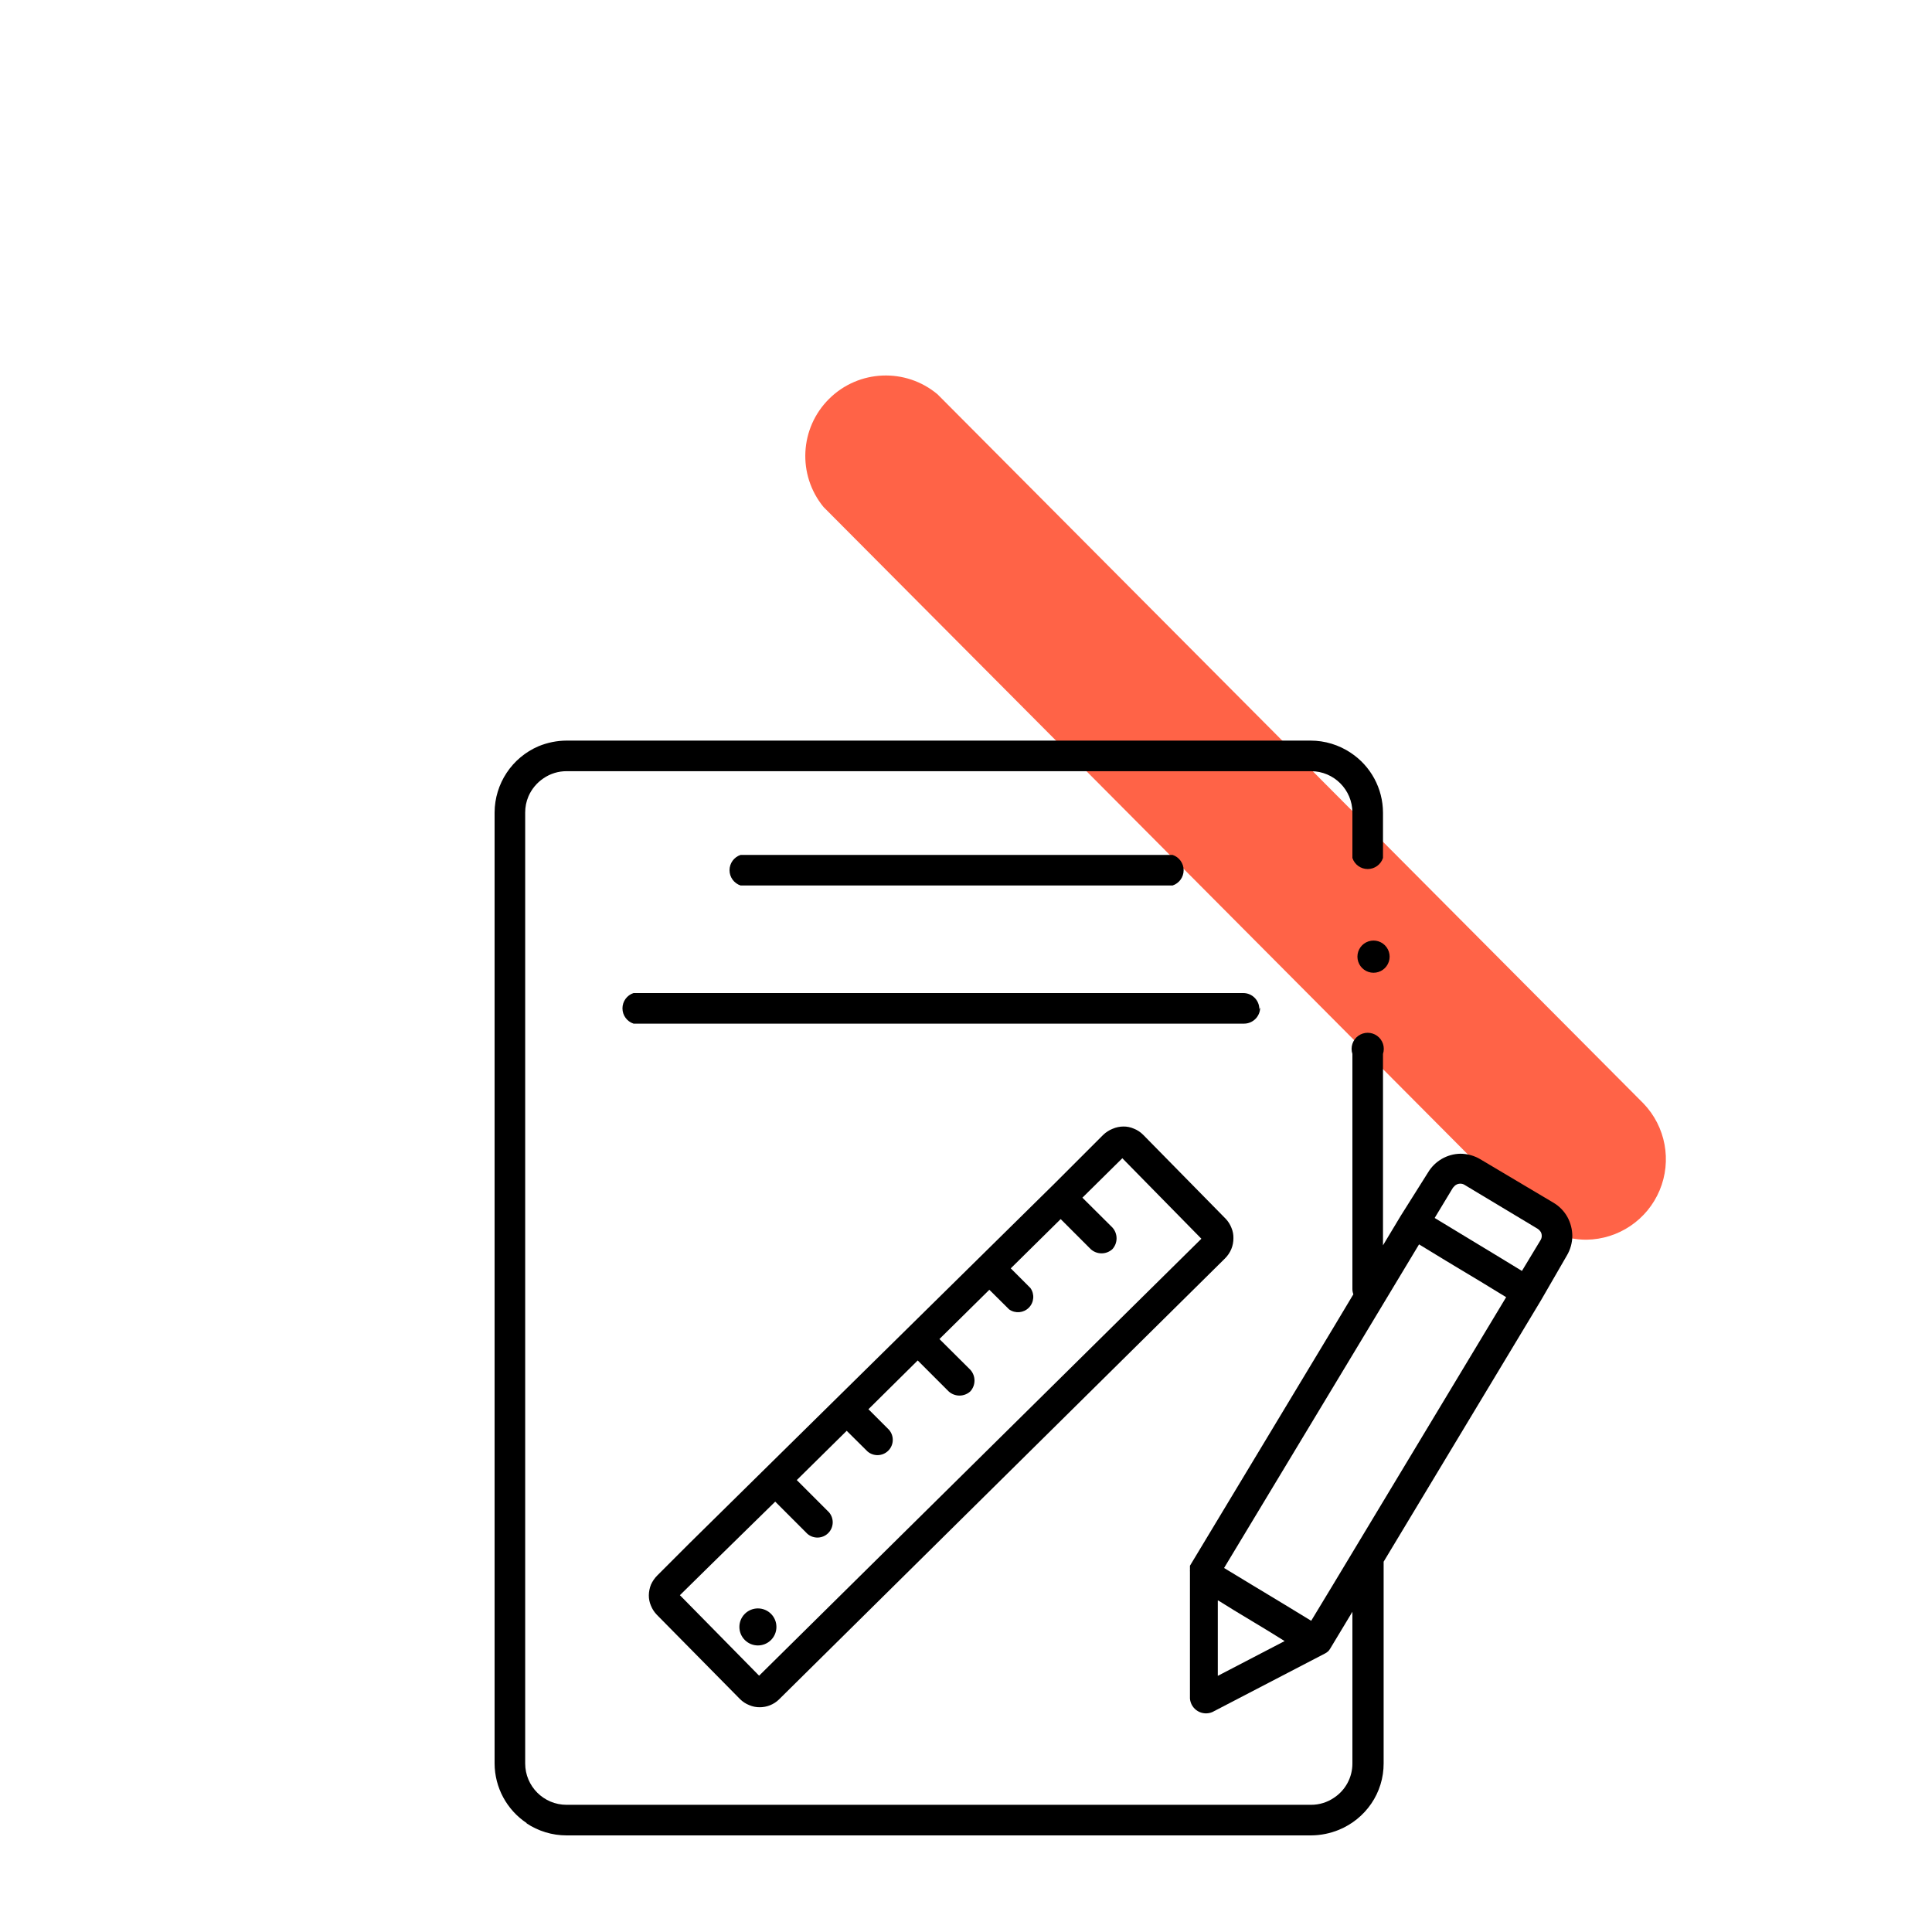
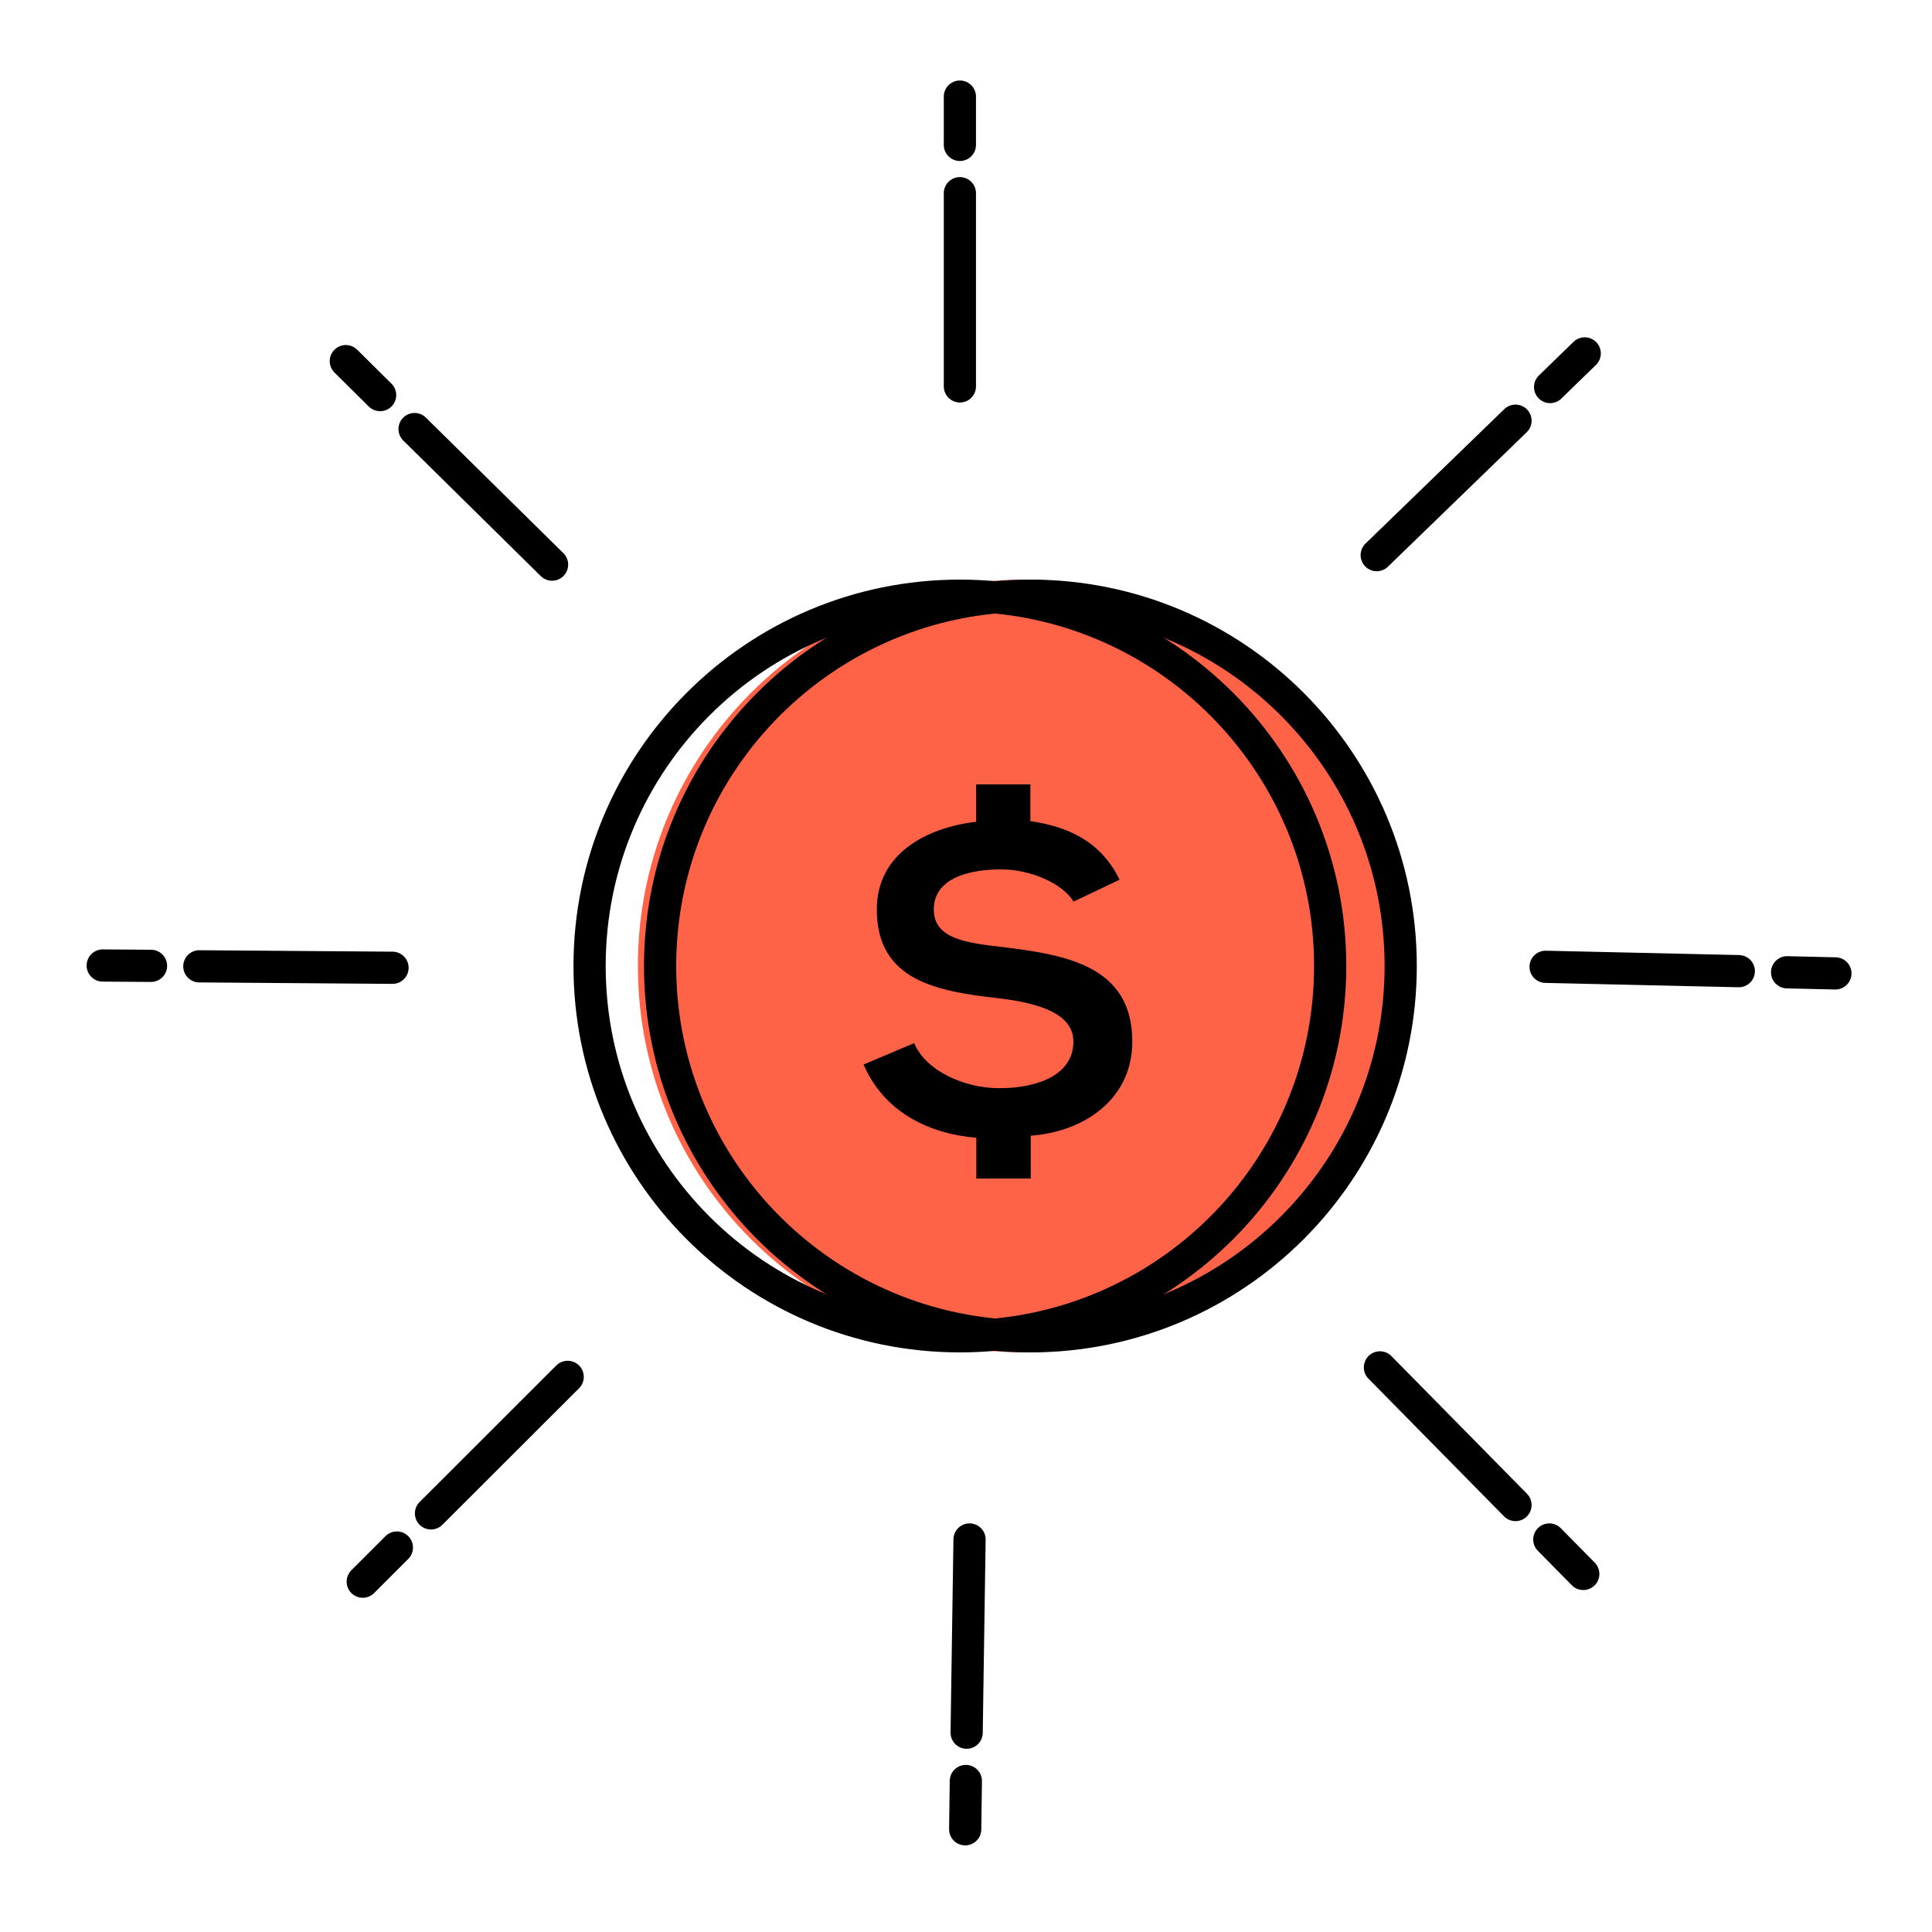
<svg xmlns="http://www.w3.org/2000/svg" viewBox="0 0 120 120">
-   <path d="M98.54,77A5,5,0,0,1,95,75.55L51.15,31.49a5,5,0,0,1,7.08-7l43.85,44.05A5,5,0,0,1,98.54,77Z" style="fill:tomato" />
-   <path d="M78.22,62.68a1,1,0,0,0-1-1H39.35a1,1,0,0,0,0,1.9H77.27a1,1,0,0,0,1-1Z" />
-   <path d="M81.44,100.67l-1.64-1-2.12-1.28h0l-1.65-1,8.39-13.92,3.72-6.18,1.64,1h0l2.13,1.28h0l1.64,1L82.79,98.44l-1.35,2.23Zm-5.77-1.26,1,.62h0l2.12,1.28,1,.62-4.15,2.16,0-4.68Zm14.6-25.65h0a.47.47,0,0,1,.19-.18.5.5,0,0,1,.24-.06.48.48,0,0,1,.26.07h0l4.56,2.74a.65.65,0,0,1,.18.19.5.5,0,0,1,.06.24.48.48,0,0,1-.07.26h0l-1.16,1.92-1.64-1h0l-2.13-1.29h0l-1.65-1,1.16-1.92ZM32.69,113.24a4.49,4.49,0,0,0,2.5.76H81.43a4.62,4.62,0,0,0,1.74-.35,4.5,4.5,0,0,0,2-1.62,4.4,4.4,0,0,0,.77-2.5V97l9.77-16.23h0L97.31,78a2.43,2.43,0,0,0,.35-1.24,2.5,2.5,0,0,0-.3-1.16,2.37,2.37,0,0,0-.86-.89h0L91.94,72h0a2.44,2.44,0,0,0-1.24-.34,2.39,2.39,0,0,0-2,1.16h0L87,75.52h0l-1.1,1.83V65.46a1,1,0,1,0-1.9,0V80.05a.93.93,0,0,0,.06.34l-1.27,2.12L73.91,97.25h0l0,0v0a.59.59,0,0,0,0,.08v0l0,.08v0a.43.43,0,0,0,0,.11v0a.34.34,0,0,0,0,.1h0l0,7.88a1,1,0,0,0,1.39.84l7-3.64h0l.1-.06h0l.1-.08,0,0,.06-.07,0,0,.06-.09h0L84,100.11v9.42a2.54,2.54,0,0,1-1.14,2.13,2.52,2.52,0,0,1-1.43.44H35.19a2.57,2.57,0,0,1-2.57-2.57V50.47a2.55,2.55,0,0,1,.2-1,2.6,2.6,0,0,1,.94-1.13,2.52,2.52,0,0,1,1.43-.44H81.43A2.57,2.57,0,0,1,84,50.47v2.82a1,1,0,0,0,1.9,0h0V50.47a4.47,4.47,0,0,0-2-3.71,4.49,4.49,0,0,0-2.5-.76H35.19a4.62,4.62,0,0,0-1.74.35,4.5,4.5,0,0,0-2.73,4.12v59.06a4.47,4.47,0,0,0,2,3.71Z" />
-   <path d="M72.83,55a1,1,0,0,0,0-1.9H46A1,1,0,0,0,46,55Z" />
-   <path d="M46.26,100.24a1.15,1.15,0,1,0,1.63,0,1.15,1.15,0,0,0-1.63,0Z" />
-   <polygon points="97.31 78 97.31 78 97.31 78 97.31 78 97.31 78" />
-   <rect x="76.08" y="78.17" transform="translate(-32.99 76.69) rotate(-45)" />
-   <path d="M47.15,104.08l-4.92-5,1.92-1.89h0l4-3.92,2,2a.95.95,0,0,0,1.34-1.34l-2-2,3.1-3.06,1.29,1.28a.95.95,0,0,0,1.34-1.34l-1.28-1.28L57,84.5l1.92,1.92a1,1,0,0,0,1.35,0,1,1,0,0,0,0-1.34l-1.92-1.91,3.1-3.06,1.23,1.22A.95.95,0,0,0,64,80l-1.22-1.22,3.1-3.06,1.87,1.87a1,1,0,0,0,1.34,0,1,1,0,0,0,0-1.35l-1.86-1.85,2.48-2.45,4.91,5-27.5,27.17Zm.12.12ZM76.61,76.9a1.54,1.54,0,0,0-.12-.63,1.72,1.72,0,0,0-.36-.57L71,70.48a1.67,1.67,0,0,0-.58-.38,1.56,1.56,0,0,0-.64-.13,1.71,1.71,0,0,0-.67.14,1.8,1.8,0,0,0-.59.38l-3,3L42.82,95.86h0l-2,2a1.93,1.93,0,0,0-.39.57,1.89,1.89,0,0,0-.13.66,1.59,1.59,0,0,0,.13.64,1.75,1.75,0,0,0,.37.57l5.16,5.23h0a1.67,1.67,0,0,0,.58.38,1.61,1.61,0,0,0,.65.13,1.72,1.72,0,0,0,.63-.12,1.68,1.68,0,0,0,.56-.36h0L76.08,78.17a1.81,1.81,0,0,0,.4-.59,1.75,1.75,0,0,0,.13-.68Z" />
-   <path d="M85,58.47a1,1,0,0,0,0,1.9,1,1,0,1,0,0-1.9Z" />
+   <line x1="59.95" y1="113.62" x2="59.99" y2="110.62" style="fill:none;stroke:#000;stroke-linecap:round;stroke-linejoin:round;stroke-width:2px" />
+   <circle cx="63.62" cy="60" r="24" style="fill:tomato" />
+   <path d="M59.62,38a22,22,0,1,1-22,22,22,22,0,0,1,22-22m0-2a24,24,0,1,0,24,24,24,24,0,0,0-24-24Z" />
+   <path d="M64,38A22,22,0,1,1,42,60,22,22,0,0,1,64,38m0-2A24,24,0,1,0,88,60,24,24,0,0,0,64,36Z" />
+   <line x1="59.62" y1="12" x2="59.62" y2="24" style="fill:none;stroke:#000;stroke-linecap:round;stroke-linejoin:round;stroke-width:2px" />
+   <line x1="59.62" y1="6" x2="59.62" y2="9" style="fill:none;stroke:#000;stroke-linecap:round;stroke-linejoin:round;stroke-width:2px" />
+   <line x1="12.38" y1="60.02" x2="24.38" y2="60.11" style="fill:none;stroke:#000;stroke-linecap:round;stroke-linejoin:round;stroke-width:2px" />
+   <line x1="6.38" y1="59.97" x2="9.38" y2="59.99" style="fill:none;stroke:#000;stroke-linecap:round;stroke-linejoin:round;stroke-width:2px" />
+   <line x1="60.04" y1="107.62" x2="60.22" y2="95.62" style="fill:none;stroke:#000;stroke-linecap:round;stroke-linejoin:round;stroke-width:2px" />
+   <line x1="108" y1="60.32" x2="96" y2="60.05" style="fill:none;stroke:#000;stroke-linecap:round;stroke-linejoin:round;stroke-width:2px" />
+   <line x1="114" y1="60.46" x2="111" y2="60.39" style="fill:none;stroke:#000;stroke-linecap:round;stroke-linejoin:round;stroke-width:2px" />
+   <line x1="25.75" y1="26.65" x2="34.29" y2="35.07" style="fill:none;stroke:#000;stroke-linecap:round;stroke-linejoin:round;stroke-width:2px" />
+   <line x1="21.48" y1="22.43" x2="23.61" y2="24.54" style="fill:none;stroke:#000;stroke-linecap:round;stroke-linejoin:round;stroke-width:2px" />
+   <line x1="26.77" y1="94" x2="35.26" y2="85.52" style="fill:none;stroke:#000;stroke-linecap:round;stroke-linejoin:round;stroke-width:2px" />
+   <line x1="22.53" y1="98.24" x2="24.65" y2="96.12" style="fill:none;stroke:#000;stroke-linecap:round;stroke-linejoin:round;stroke-width:2px" />
+   <line x1="94.13" y1="93.48" x2="85.71" y2="84.93" style="fill:none;stroke:#000;stroke-linecap:round;stroke-linejoin:round;stroke-width:2px" />
+   <line x1="98.34" y1="97.76" x2="96.23" y2="95.62" style="fill:none;stroke:#000;stroke-linecap:round;stroke-linejoin:round;stroke-width:2px" />
+   <line x1="94.13" y1="26.13" x2="85.51" y2="34.48" style="fill:none;stroke:#000;stroke-linecap:round;stroke-linejoin:round;stroke-width:2px" />
+   <line x1="98.43" y1="21.95" x2="96.28" y2="24.04" style="fill:none;stroke:#000;stroke-linecap:round;stroke-linejoin:round;stroke-width:2px" />
+   <path d="M66.68,56C66,54.87,64,54,62.19,54,60,54,58,54.63,58,56.49s2.1,2.08,4.33,2.34c3.89.48,8,1.17,8,5.86,0,3.59-3,5.61-6.31,5.85V73.2H60.64V70.67c-3-.26-5.74-1.62-7-4.55l3.14-1.33c.71,1.7,3.08,2.8,5.29,2.8,2.39,0,4.6-.83,4.6-2.9,0-1.76-2.21-2.4-4.68-2.69-3.8-.43-7.53-1.09-7.53-5.51,0-3.48,3.09-5.08,6.17-5.45V48.72H64V51c2.26.34,4.34,1.19,5.54,3.64Z" />
</svg>
